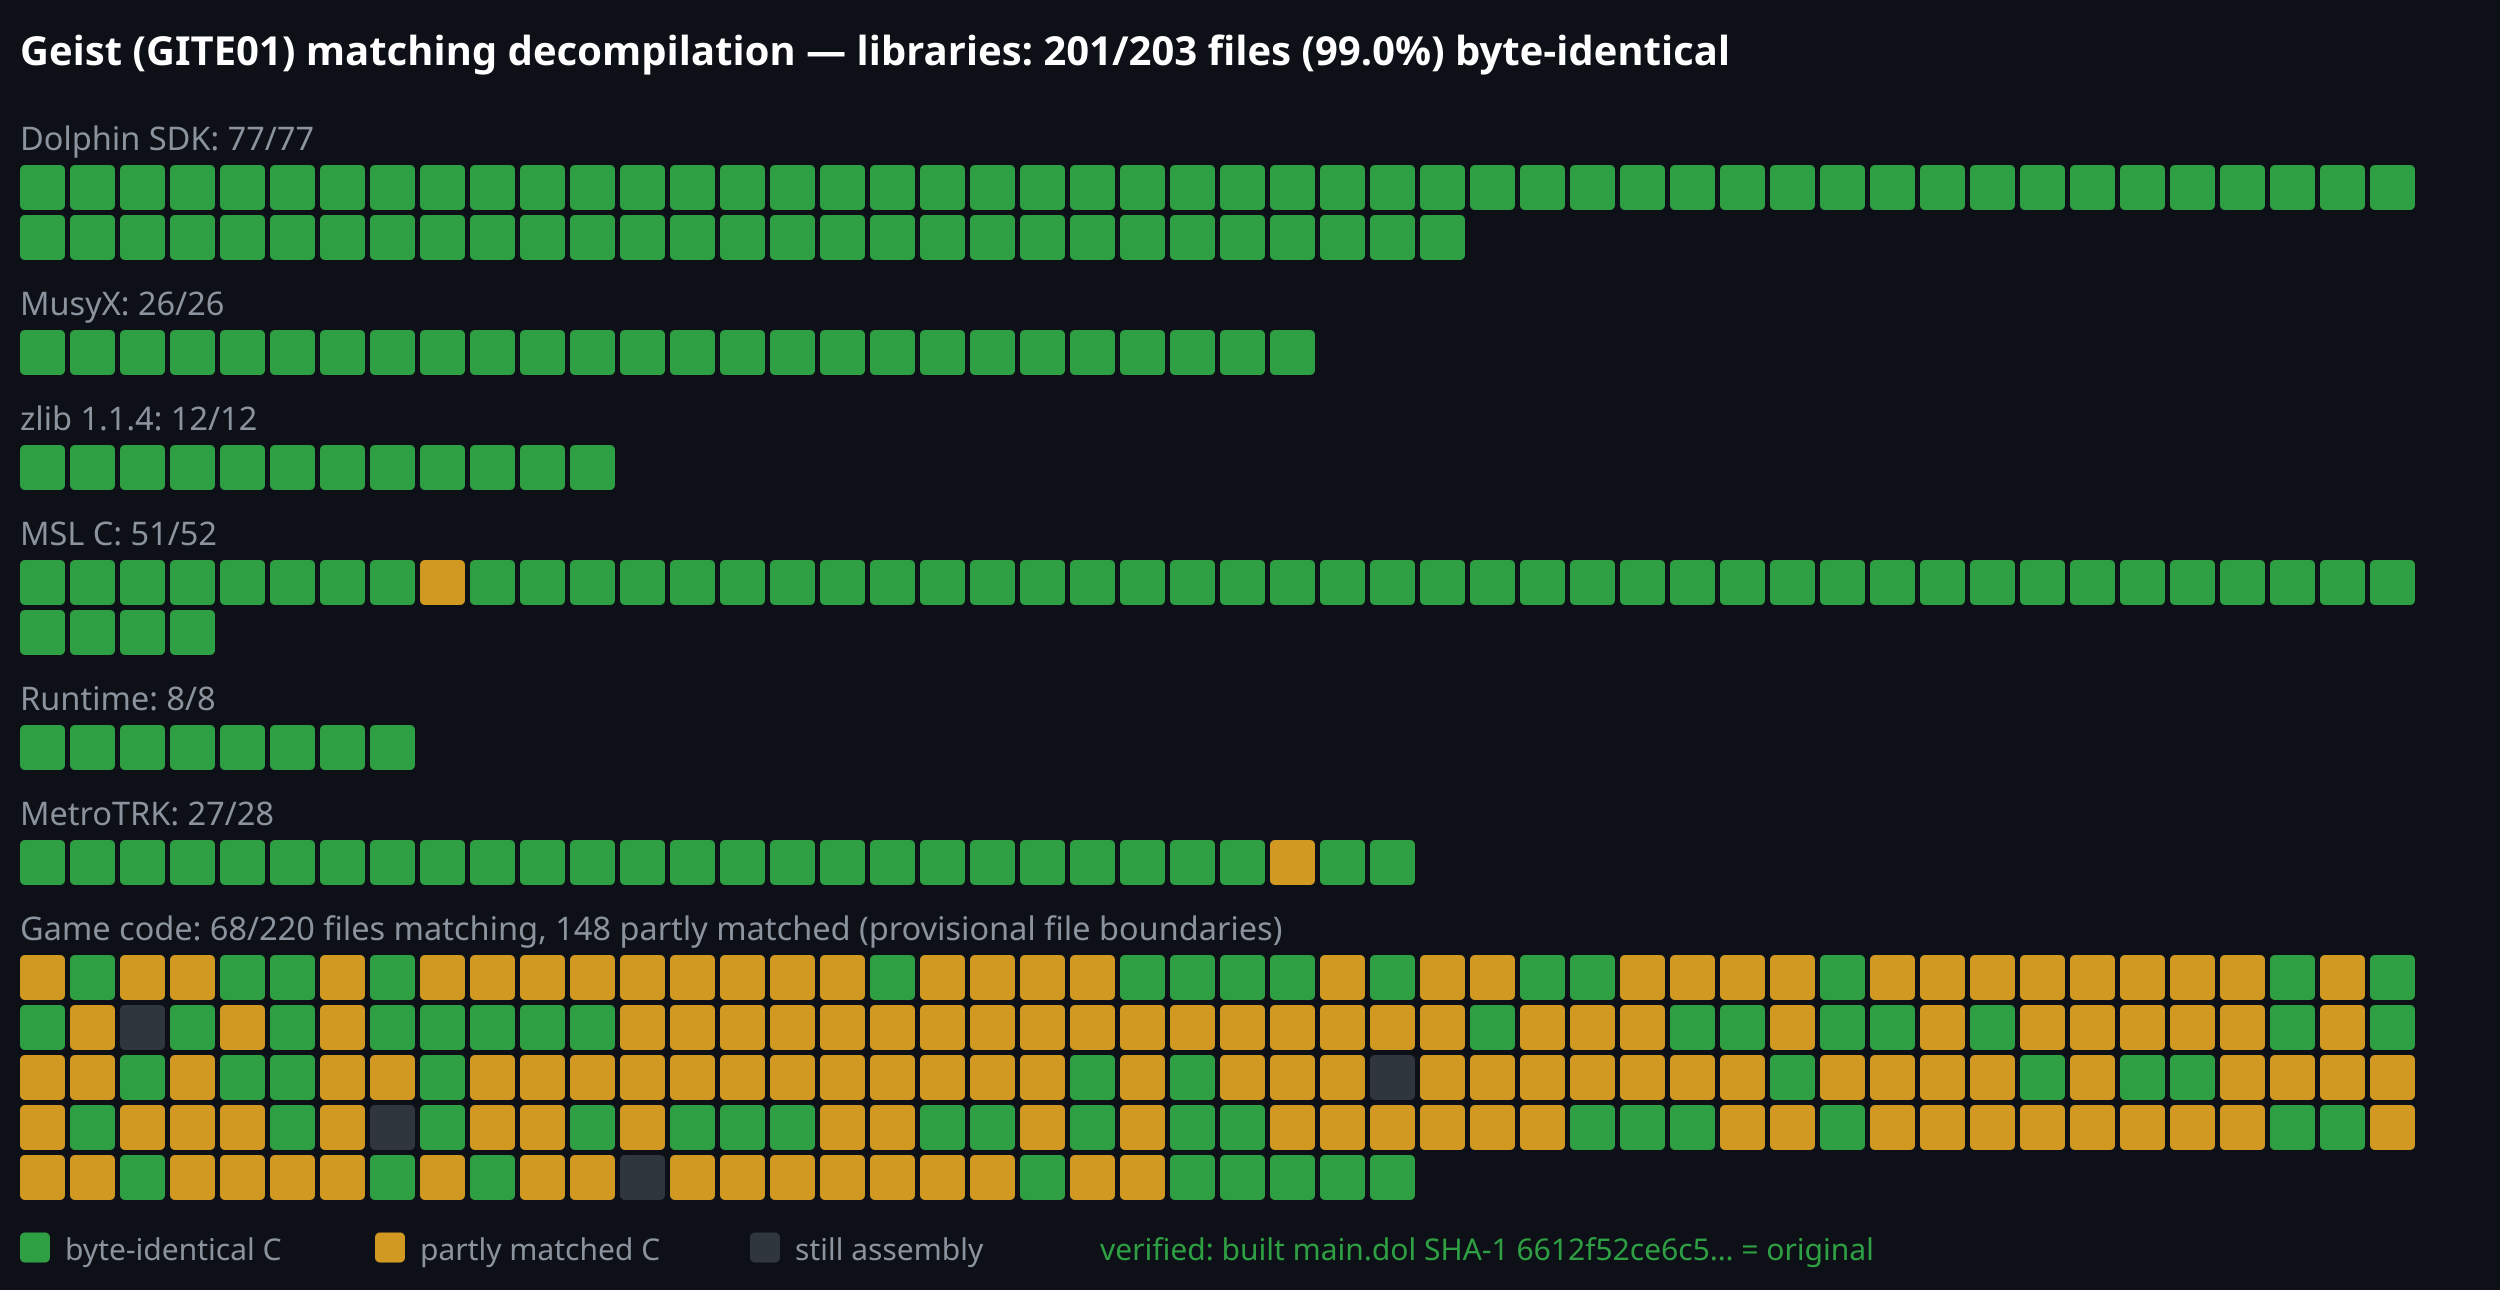
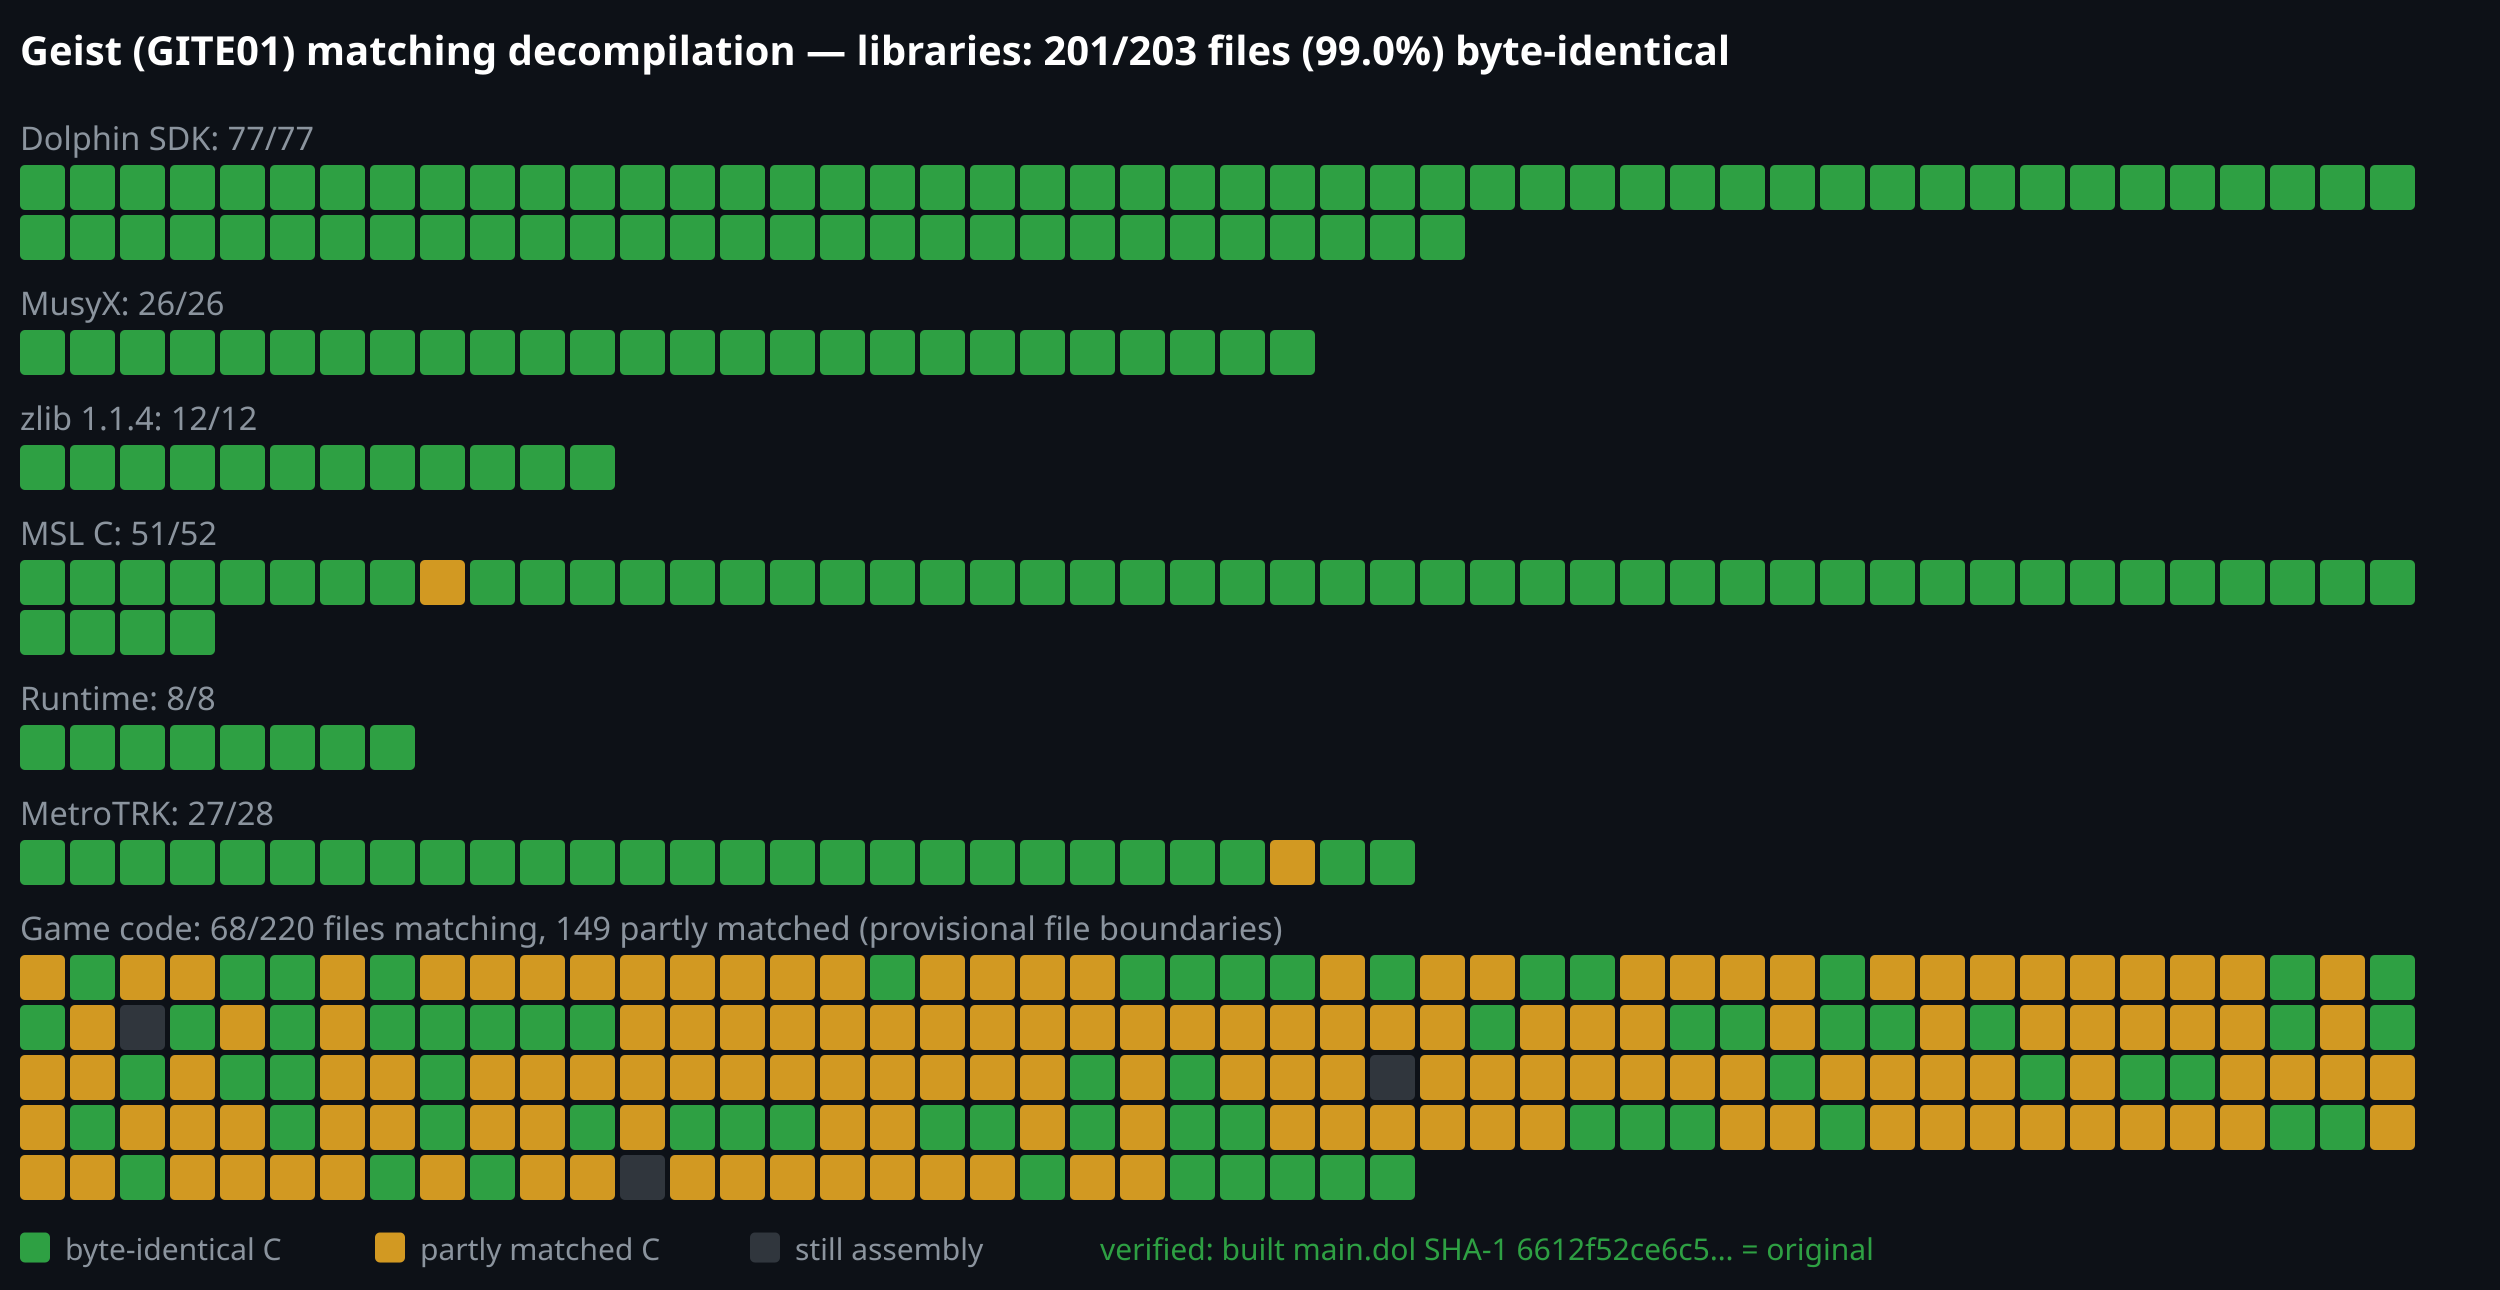
<svg xmlns="http://www.w3.org/2000/svg" viewBox="0 0 1000 516" width="1000" height="516">
  <rect width="1000" height="516" fill="#0d1117" />
  <text x="8" y="26" font-family="sans-serif" font-size="16" font-weight="bold" fill="#ffffff">Geist (GITE01) matching decompilation — libraries: 201/203 files (99.0%) byte-identical</text>
  <text x="8" y="60" font-family="sans-serif" font-size="13" font-weight="normal" fill="#8b949e">Dolphin SDK: 77/77</text>
  <rect x="8" y="66" width="18" height="18" rx="2" fill="#2ea043" />
  <rect x="28" y="66" width="18" height="18" rx="2" fill="#2ea043" />
  <rect x="48" y="66" width="18" height="18" rx="2" fill="#2ea043" />
  <rect x="68" y="66" width="18" height="18" rx="2" fill="#2ea043" />
  <rect x="88" y="66" width="18" height="18" rx="2" fill="#2ea043" />
  <rect x="108" y="66" width="18" height="18" rx="2" fill="#2ea043" />
  <rect x="128" y="66" width="18" height="18" rx="2" fill="#2ea043" />
  <rect x="148" y="66" width="18" height="18" rx="2" fill="#2ea043" />
  <rect x="168" y="66" width="18" height="18" rx="2" fill="#2ea043" />
  <rect x="188" y="66" width="18" height="18" rx="2" fill="#2ea043" />
  <rect x="208" y="66" width="18" height="18" rx="2" fill="#2ea043" />
  <rect x="228" y="66" width="18" height="18" rx="2" fill="#2ea043" />
  <rect x="248" y="66" width="18" height="18" rx="2" fill="#2ea043" />
  <rect x="268" y="66" width="18" height="18" rx="2" fill="#2ea043" />
  <rect x="288" y="66" width="18" height="18" rx="2" fill="#2ea043" />
  <rect x="308" y="66" width="18" height="18" rx="2" fill="#2ea043" />
  <rect x="328" y="66" width="18" height="18" rx="2" fill="#2ea043" />
  <rect x="348" y="66" width="18" height="18" rx="2" fill="#2ea043" />
  <rect x="368" y="66" width="18" height="18" rx="2" fill="#2ea043" />
  <rect x="388" y="66" width="18" height="18" rx="2" fill="#2ea043" />
  <rect x="408" y="66" width="18" height="18" rx="2" fill="#2ea043" />
  <rect x="428" y="66" width="18" height="18" rx="2" fill="#2ea043" />
  <rect x="448" y="66" width="18" height="18" rx="2" fill="#2ea043" />
  <rect x="468" y="66" width="18" height="18" rx="2" fill="#2ea043" />
  <rect x="488" y="66" width="18" height="18" rx="2" fill="#2ea043" />
  <rect x="508" y="66" width="18" height="18" rx="2" fill="#2ea043" />
  <rect x="528" y="66" width="18" height="18" rx="2" fill="#2ea043" />
  <rect x="548" y="66" width="18" height="18" rx="2" fill="#2ea043" />
  <rect x="568" y="66" width="18" height="18" rx="2" fill="#2ea043" />
  <rect x="588" y="66" width="18" height="18" rx="2" fill="#2ea043" />
  <rect x="608" y="66" width="18" height="18" rx="2" fill="#2ea043" />
  <rect x="628" y="66" width="18" height="18" rx="2" fill="#2ea043" />
  <rect x="648" y="66" width="18" height="18" rx="2" fill="#2ea043" />
  <rect x="668" y="66" width="18" height="18" rx="2" fill="#2ea043" />
  <rect x="688" y="66" width="18" height="18" rx="2" fill="#2ea043" />
  <rect x="708" y="66" width="18" height="18" rx="2" fill="#2ea043" />
  <rect x="728" y="66" width="18" height="18" rx="2" fill="#2ea043" />
  <rect x="748" y="66" width="18" height="18" rx="2" fill="#2ea043" />
  <rect x="768" y="66" width="18" height="18" rx="2" fill="#2ea043" />
  <rect x="788" y="66" width="18" height="18" rx="2" fill="#2ea043" />
  <rect x="808" y="66" width="18" height="18" rx="2" fill="#2ea043" />
  <rect x="828" y="66" width="18" height="18" rx="2" fill="#2ea043" />
  <rect x="848" y="66" width="18" height="18" rx="2" fill="#2ea043" />
  <rect x="868" y="66" width="18" height="18" rx="2" fill="#2ea043" />
  <rect x="888" y="66" width="18" height="18" rx="2" fill="#2ea043" />
  <rect x="908" y="66" width="18" height="18" rx="2" fill="#2ea043" />
  <rect x="928" y="66" width="18" height="18" rx="2" fill="#2ea043" />
  <rect x="948" y="66" width="18" height="18" rx="2" fill="#2ea043" />
  <rect x="8" y="86" width="18" height="18" rx="2" fill="#2ea043" />
  <rect x="28" y="86" width="18" height="18" rx="2" fill="#2ea043" />
  <rect x="48" y="86" width="18" height="18" rx="2" fill="#2ea043" />
  <rect x="68" y="86" width="18" height="18" rx="2" fill="#2ea043" />
  <rect x="88" y="86" width="18" height="18" rx="2" fill="#2ea043" />
  <rect x="108" y="86" width="18" height="18" rx="2" fill="#2ea043" />
  <rect x="128" y="86" width="18" height="18" rx="2" fill="#2ea043" />
  <rect x="148" y="86" width="18" height="18" rx="2" fill="#2ea043" />
  <rect x="168" y="86" width="18" height="18" rx="2" fill="#2ea043" />
  <rect x="188" y="86" width="18" height="18" rx="2" fill="#2ea043" />
  <rect x="208" y="86" width="18" height="18" rx="2" fill="#2ea043" />
  <rect x="228" y="86" width="18" height="18" rx="2" fill="#2ea043" />
  <rect x="248" y="86" width="18" height="18" rx="2" fill="#2ea043" />
  <rect x="268" y="86" width="18" height="18" rx="2" fill="#2ea043" />
  <rect x="288" y="86" width="18" height="18" rx="2" fill="#2ea043" />
  <rect x="308" y="86" width="18" height="18" rx="2" fill="#2ea043" />
  <rect x="328" y="86" width="18" height="18" rx="2" fill="#2ea043" />
  <rect x="348" y="86" width="18" height="18" rx="2" fill="#2ea043" />
  <rect x="368" y="86" width="18" height="18" rx="2" fill="#2ea043" />
  <rect x="388" y="86" width="18" height="18" rx="2" fill="#2ea043" />
  <rect x="408" y="86" width="18" height="18" rx="2" fill="#2ea043" />
  <rect x="428" y="86" width="18" height="18" rx="2" fill="#2ea043" />
  <rect x="448" y="86" width="18" height="18" rx="2" fill="#2ea043" />
  <rect x="468" y="86" width="18" height="18" rx="2" fill="#2ea043" />
  <rect x="488" y="86" width="18" height="18" rx="2" fill="#2ea043" />
  <rect x="508" y="86" width="18" height="18" rx="2" fill="#2ea043" />
  <rect x="528" y="86" width="18" height="18" rx="2" fill="#2ea043" />
  <rect x="548" y="86" width="18" height="18" rx="2" fill="#2ea043" />
  <rect x="568" y="86" width="18" height="18" rx="2" fill="#2ea043" />
  <text x="8" y="126" font-family="sans-serif" font-size="13" font-weight="normal" fill="#8b949e">MusyX: 26/26</text>
  <rect x="8" y="132" width="18" height="18" rx="2" fill="#2ea043" />
  <rect x="28" y="132" width="18" height="18" rx="2" fill="#2ea043" />
  <rect x="48" y="132" width="18" height="18" rx="2" fill="#2ea043" />
  <rect x="68" y="132" width="18" height="18" rx="2" fill="#2ea043" />
  <rect x="88" y="132" width="18" height="18" rx="2" fill="#2ea043" />
  <rect x="108" y="132" width="18" height="18" rx="2" fill="#2ea043" />
  <rect x="128" y="132" width="18" height="18" rx="2" fill="#2ea043" />
  <rect x="148" y="132" width="18" height="18" rx="2" fill="#2ea043" />
  <rect x="168" y="132" width="18" height="18" rx="2" fill="#2ea043" />
  <rect x="188" y="132" width="18" height="18" rx="2" fill="#2ea043" />
  <rect x="208" y="132" width="18" height="18" rx="2" fill="#2ea043" />
  <rect x="228" y="132" width="18" height="18" rx="2" fill="#2ea043" />
  <rect x="248" y="132" width="18" height="18" rx="2" fill="#2ea043" />
  <rect x="268" y="132" width="18" height="18" rx="2" fill="#2ea043" />
  <rect x="288" y="132" width="18" height="18" rx="2" fill="#2ea043" />
  <rect x="308" y="132" width="18" height="18" rx="2" fill="#2ea043" />
  <rect x="328" y="132" width="18" height="18" rx="2" fill="#2ea043" />
  <rect x="348" y="132" width="18" height="18" rx="2" fill="#2ea043" />
  <rect x="368" y="132" width="18" height="18" rx="2" fill="#2ea043" />
  <rect x="388" y="132" width="18" height="18" rx="2" fill="#2ea043" />
  <rect x="408" y="132" width="18" height="18" rx="2" fill="#2ea043" />
  <rect x="428" y="132" width="18" height="18" rx="2" fill="#2ea043" />
  <rect x="448" y="132" width="18" height="18" rx="2" fill="#2ea043" />
  <rect x="468" y="132" width="18" height="18" rx="2" fill="#2ea043" />
  <rect x="488" y="132" width="18" height="18" rx="2" fill="#2ea043" />
  <rect x="508" y="132" width="18" height="18" rx="2" fill="#2ea043" />
  <text x="8" y="172" font-family="sans-serif" font-size="13" font-weight="normal" fill="#8b949e">zlib 1.1.4: 12/12</text>
  <rect x="8" y="178" width="18" height="18" rx="2" fill="#2ea043" />
  <rect x="28" y="178" width="18" height="18" rx="2" fill="#2ea043" />
  <rect x="48" y="178" width="18" height="18" rx="2" fill="#2ea043" />
  <rect x="68" y="178" width="18" height="18" rx="2" fill="#2ea043" />
  <rect x="88" y="178" width="18" height="18" rx="2" fill="#2ea043" />
  <rect x="108" y="178" width="18" height="18" rx="2" fill="#2ea043" />
  <rect x="128" y="178" width="18" height="18" rx="2" fill="#2ea043" />
  <rect x="148" y="178" width="18" height="18" rx="2" fill="#2ea043" />
  <rect x="168" y="178" width="18" height="18" rx="2" fill="#2ea043" />
  <rect x="188" y="178" width="18" height="18" rx="2" fill="#2ea043" />
  <rect x="208" y="178" width="18" height="18" rx="2" fill="#2ea043" />
  <rect x="228" y="178" width="18" height="18" rx="2" fill="#2ea043" />
  <text x="8" y="218" font-family="sans-serif" font-size="13" font-weight="normal" fill="#8b949e">MSL C: 51/52</text>
  <rect x="8" y="224" width="18" height="18" rx="2" fill="#2ea043" />
  <rect x="28" y="224" width="18" height="18" rx="2" fill="#2ea043" />
  <rect x="48" y="224" width="18" height="18" rx="2" fill="#2ea043" />
  <rect x="68" y="224" width="18" height="18" rx="2" fill="#2ea043" />
  <rect x="88" y="224" width="18" height="18" rx="2" fill="#2ea043" />
  <rect x="108" y="224" width="18" height="18" rx="2" fill="#2ea043" />
  <rect x="128" y="224" width="18" height="18" rx="2" fill="#2ea043" />
  <rect x="148" y="224" width="18" height="18" rx="2" fill="#2ea043" />
  <rect x="168" y="224" width="18" height="18" rx="2" fill="#d29922" />
  <rect x="188" y="224" width="18" height="18" rx="2" fill="#2ea043" />
  <rect x="208" y="224" width="18" height="18" rx="2" fill="#2ea043" />
  <rect x="228" y="224" width="18" height="18" rx="2" fill="#2ea043" />
  <rect x="248" y="224" width="18" height="18" rx="2" fill="#2ea043" />
  <rect x="268" y="224" width="18" height="18" rx="2" fill="#2ea043" />
  <rect x="288" y="224" width="18" height="18" rx="2" fill="#2ea043" />
  <rect x="308" y="224" width="18" height="18" rx="2" fill="#2ea043" />
  <rect x="328" y="224" width="18" height="18" rx="2" fill="#2ea043" />
  <rect x="348" y="224" width="18" height="18" rx="2" fill="#2ea043" />
  <rect x="368" y="224" width="18" height="18" rx="2" fill="#2ea043" />
  <rect x="388" y="224" width="18" height="18" rx="2" fill="#2ea043" />
  <rect x="408" y="224" width="18" height="18" rx="2" fill="#2ea043" />
  <rect x="428" y="224" width="18" height="18" rx="2" fill="#2ea043" />
  <rect x="448" y="224" width="18" height="18" rx="2" fill="#2ea043" />
  <rect x="468" y="224" width="18" height="18" rx="2" fill="#2ea043" />
  <rect x="488" y="224" width="18" height="18" rx="2" fill="#2ea043" />
  <rect x="508" y="224" width="18" height="18" rx="2" fill="#2ea043" />
  <rect x="528" y="224" width="18" height="18" rx="2" fill="#2ea043" />
  <rect x="548" y="224" width="18" height="18" rx="2" fill="#2ea043" />
  <rect x="568" y="224" width="18" height="18" rx="2" fill="#2ea043" />
  <rect x="588" y="224" width="18" height="18" rx="2" fill="#2ea043" />
  <rect x="608" y="224" width="18" height="18" rx="2" fill="#2ea043" />
  <rect x="628" y="224" width="18" height="18" rx="2" fill="#2ea043" />
  <rect x="648" y="224" width="18" height="18" rx="2" fill="#2ea043" />
  <rect x="668" y="224" width="18" height="18" rx="2" fill="#2ea043" />
  <rect x="688" y="224" width="18" height="18" rx="2" fill="#2ea043" />
  <rect x="708" y="224" width="18" height="18" rx="2" fill="#2ea043" />
  <rect x="728" y="224" width="18" height="18" rx="2" fill="#2ea043" />
  <rect x="748" y="224" width="18" height="18" rx="2" fill="#2ea043" />
  <rect x="768" y="224" width="18" height="18" rx="2" fill="#2ea043" />
  <rect x="788" y="224" width="18" height="18" rx="2" fill="#2ea043" />
  <rect x="808" y="224" width="18" height="18" rx="2" fill="#2ea043" />
  <rect x="828" y="224" width="18" height="18" rx="2" fill="#2ea043" />
  <rect x="848" y="224" width="18" height="18" rx="2" fill="#2ea043" />
  <rect x="868" y="224" width="18" height="18" rx="2" fill="#2ea043" />
  <rect x="888" y="224" width="18" height="18" rx="2" fill="#2ea043" />
  <rect x="908" y="224" width="18" height="18" rx="2" fill="#2ea043" />
  <rect x="928" y="224" width="18" height="18" rx="2" fill="#2ea043" />
  <rect x="948" y="224" width="18" height="18" rx="2" fill="#2ea043" />
  <rect x="8" y="244" width="18" height="18" rx="2" fill="#2ea043" />
  <rect x="28" y="244" width="18" height="18" rx="2" fill="#2ea043" />
  <rect x="48" y="244" width="18" height="18" rx="2" fill="#2ea043" />
  <rect x="68" y="244" width="18" height="18" rx="2" fill="#2ea043" />
  <text x="8" y="284" font-family="sans-serif" font-size="13" font-weight="normal" fill="#8b949e">Runtime: 8/8</text>
  <rect x="8" y="290" width="18" height="18" rx="2" fill="#2ea043" />
  <rect x="28" y="290" width="18" height="18" rx="2" fill="#2ea043" />
  <rect x="48" y="290" width="18" height="18" rx="2" fill="#2ea043" />
  <rect x="68" y="290" width="18" height="18" rx="2" fill="#2ea043" />
  <rect x="88" y="290" width="18" height="18" rx="2" fill="#2ea043" />
  <rect x="108" y="290" width="18" height="18" rx="2" fill="#2ea043" />
  <rect x="128" y="290" width="18" height="18" rx="2" fill="#2ea043" />
  <rect x="148" y="290" width="18" height="18" rx="2" fill="#2ea043" />
  <text x="8" y="330" font-family="sans-serif" font-size="13" font-weight="normal" fill="#8b949e">MetroTRK: 27/28</text>
  <rect x="8" y="336" width="18" height="18" rx="2" fill="#2ea043" />
  <rect x="28" y="336" width="18" height="18" rx="2" fill="#2ea043" />
  <rect x="48" y="336" width="18" height="18" rx="2" fill="#2ea043" />
  <rect x="68" y="336" width="18" height="18" rx="2" fill="#2ea043" />
  <rect x="88" y="336" width="18" height="18" rx="2" fill="#2ea043" />
  <rect x="108" y="336" width="18" height="18" rx="2" fill="#2ea043" />
  <rect x="128" y="336" width="18" height="18" rx="2" fill="#2ea043" />
  <rect x="148" y="336" width="18" height="18" rx="2" fill="#2ea043" />
  <rect x="168" y="336" width="18" height="18" rx="2" fill="#2ea043" />
  <rect x="188" y="336" width="18" height="18" rx="2" fill="#2ea043" />
  <rect x="208" y="336" width="18" height="18" rx="2" fill="#2ea043" />
  <rect x="228" y="336" width="18" height="18" rx="2" fill="#2ea043" />
  <rect x="248" y="336" width="18" height="18" rx="2" fill="#2ea043" />
  <rect x="268" y="336" width="18" height="18" rx="2" fill="#2ea043" />
  <rect x="288" y="336" width="18" height="18" rx="2" fill="#2ea043" />
  <rect x="308" y="336" width="18" height="18" rx="2" fill="#2ea043" />
  <rect x="328" y="336" width="18" height="18" rx="2" fill="#2ea043" />
  <rect x="348" y="336" width="18" height="18" rx="2" fill="#2ea043" />
  <rect x="368" y="336" width="18" height="18" rx="2" fill="#2ea043" />
  <rect x="388" y="336" width="18" height="18" rx="2" fill="#2ea043" />
  <rect x="408" y="336" width="18" height="18" rx="2" fill="#2ea043" />
  <rect x="428" y="336" width="18" height="18" rx="2" fill="#2ea043" />
  <rect x="448" y="336" width="18" height="18" rx="2" fill="#2ea043" />
  <rect x="468" y="336" width="18" height="18" rx="2" fill="#2ea043" />
  <rect x="488" y="336" width="18" height="18" rx="2" fill="#2ea043" />
  <rect x="508" y="336" width="18" height="18" rx="2" fill="#d29922" />
  <rect x="528" y="336" width="18" height="18" rx="2" fill="#2ea043" />
  <rect x="548" y="336" width="18" height="18" rx="2" fill="#2ea043" />
-   <text x="8" y="376" font-family="sans-serif" font-size="13" font-weight="normal" fill="#8b949e">Game code: 68/220 files matching, 148 partly matched (provisional file boundaries)</text>
+   <text x="8" y="376" font-family="sans-serif" font-size="13" font-weight="normal" fill="#8b949e">Game code: 68/220 files matching, 149 partly matched (provisional file boundaries)</text>
  <rect x="8" y="382" width="18" height="18" rx="2" fill="#d29922" />
  <rect x="28" y="382" width="18" height="18" rx="2" fill="#2ea043" />
  <rect x="48" y="382" width="18" height="18" rx="2" fill="#d29922" />
  <rect x="68" y="382" width="18" height="18" rx="2" fill="#d29922" />
  <rect x="88" y="382" width="18" height="18" rx="2" fill="#2ea043" />
  <rect x="108" y="382" width="18" height="18" rx="2" fill="#2ea043" />
  <rect x="128" y="382" width="18" height="18" rx="2" fill="#d29922" />
  <rect x="148" y="382" width="18" height="18" rx="2" fill="#2ea043" />
  <rect x="168" y="382" width="18" height="18" rx="2" fill="#d29922" />
  <rect x="188" y="382" width="18" height="18" rx="2" fill="#d29922" />
  <rect x="208" y="382" width="18" height="18" rx="2" fill="#d29922" />
  <rect x="228" y="382" width="18" height="18" rx="2" fill="#d29922" />
  <rect x="248" y="382" width="18" height="18" rx="2" fill="#d29922" />
  <rect x="268" y="382" width="18" height="18" rx="2" fill="#d29922" />
  <rect x="288" y="382" width="18" height="18" rx="2" fill="#d29922" />
  <rect x="308" y="382" width="18" height="18" rx="2" fill="#d29922" />
  <rect x="328" y="382" width="18" height="18" rx="2" fill="#d29922" />
  <rect x="348" y="382" width="18" height="18" rx="2" fill="#2ea043" />
  <rect x="368" y="382" width="18" height="18" rx="2" fill="#d29922" />
  <rect x="388" y="382" width="18" height="18" rx="2" fill="#d29922" />
  <rect x="408" y="382" width="18" height="18" rx="2" fill="#d29922" />
  <rect x="428" y="382" width="18" height="18" rx="2" fill="#d29922" />
  <rect x="448" y="382" width="18" height="18" rx="2" fill="#2ea043" />
  <rect x="468" y="382" width="18" height="18" rx="2" fill="#2ea043" />
  <rect x="488" y="382" width="18" height="18" rx="2" fill="#2ea043" />
  <rect x="508" y="382" width="18" height="18" rx="2" fill="#2ea043" />
  <rect x="528" y="382" width="18" height="18" rx="2" fill="#d29922" />
  <rect x="548" y="382" width="18" height="18" rx="2" fill="#2ea043" />
  <rect x="568" y="382" width="18" height="18" rx="2" fill="#d29922" />
  <rect x="588" y="382" width="18" height="18" rx="2" fill="#d29922" />
  <rect x="608" y="382" width="18" height="18" rx="2" fill="#2ea043" />
  <rect x="628" y="382" width="18" height="18" rx="2" fill="#2ea043" />
  <rect x="648" y="382" width="18" height="18" rx="2" fill="#d29922" />
  <rect x="668" y="382" width="18" height="18" rx="2" fill="#d29922" />
  <rect x="688" y="382" width="18" height="18" rx="2" fill="#d29922" />
  <rect x="708" y="382" width="18" height="18" rx="2" fill="#d29922" />
  <rect x="728" y="382" width="18" height="18" rx="2" fill="#2ea043" />
  <rect x="748" y="382" width="18" height="18" rx="2" fill="#d29922" />
  <rect x="768" y="382" width="18" height="18" rx="2" fill="#d29922" />
  <rect x="788" y="382" width="18" height="18" rx="2" fill="#d29922" />
  <rect x="808" y="382" width="18" height="18" rx="2" fill="#d29922" />
  <rect x="828" y="382" width="18" height="18" rx="2" fill="#d29922" />
  <rect x="848" y="382" width="18" height="18" rx="2" fill="#d29922" />
  <rect x="868" y="382" width="18" height="18" rx="2" fill="#d29922" />
  <rect x="888" y="382" width="18" height="18" rx="2" fill="#d29922" />
  <rect x="908" y="382" width="18" height="18" rx="2" fill="#2ea043" />
  <rect x="928" y="382" width="18" height="18" rx="2" fill="#d29922" />
  <rect x="948" y="382" width="18" height="18" rx="2" fill="#2ea043" />
  <rect x="8" y="402" width="18" height="18" rx="2" fill="#2ea043" />
  <rect x="28" y="402" width="18" height="18" rx="2" fill="#d29922" />
  <rect x="48" y="402" width="18" height="18" rx="2" fill="#30363d" />
  <rect x="68" y="402" width="18" height="18" rx="2" fill="#2ea043" />
  <rect x="88" y="402" width="18" height="18" rx="2" fill="#d29922" />
  <rect x="108" y="402" width="18" height="18" rx="2" fill="#2ea043" />
  <rect x="128" y="402" width="18" height="18" rx="2" fill="#d29922" />
  <rect x="148" y="402" width="18" height="18" rx="2" fill="#2ea043" />
  <rect x="168" y="402" width="18" height="18" rx="2" fill="#2ea043" />
  <rect x="188" y="402" width="18" height="18" rx="2" fill="#2ea043" />
  <rect x="208" y="402" width="18" height="18" rx="2" fill="#2ea043" />
  <rect x="228" y="402" width="18" height="18" rx="2" fill="#2ea043" />
  <rect x="248" y="402" width="18" height="18" rx="2" fill="#d29922" />
  <rect x="268" y="402" width="18" height="18" rx="2" fill="#d29922" />
  <rect x="288" y="402" width="18" height="18" rx="2" fill="#d29922" />
  <rect x="308" y="402" width="18" height="18" rx="2" fill="#d29922" />
  <rect x="328" y="402" width="18" height="18" rx="2" fill="#d29922" />
  <rect x="348" y="402" width="18" height="18" rx="2" fill="#d29922" />
  <rect x="368" y="402" width="18" height="18" rx="2" fill="#d29922" />
  <rect x="388" y="402" width="18" height="18" rx="2" fill="#d29922" />
  <rect x="408" y="402" width="18" height="18" rx="2" fill="#d29922" />
  <rect x="428" y="402" width="18" height="18" rx="2" fill="#d29922" />
  <rect x="448" y="402" width="18" height="18" rx="2" fill="#d29922" />
  <rect x="468" y="402" width="18" height="18" rx="2" fill="#d29922" />
  <rect x="488" y="402" width="18" height="18" rx="2" fill="#d29922" />
  <rect x="508" y="402" width="18" height="18" rx="2" fill="#d29922" />
  <rect x="528" y="402" width="18" height="18" rx="2" fill="#d29922" />
  <rect x="548" y="402" width="18" height="18" rx="2" fill="#d29922" />
  <rect x="568" y="402" width="18" height="18" rx="2" fill="#d29922" />
  <rect x="588" y="402" width="18" height="18" rx="2" fill="#2ea043" />
  <rect x="608" y="402" width="18" height="18" rx="2" fill="#d29922" />
  <rect x="628" y="402" width="18" height="18" rx="2" fill="#d29922" />
  <rect x="648" y="402" width="18" height="18" rx="2" fill="#d29922" />
  <rect x="668" y="402" width="18" height="18" rx="2" fill="#2ea043" />
  <rect x="688" y="402" width="18" height="18" rx="2" fill="#2ea043" />
  <rect x="708" y="402" width="18" height="18" rx="2" fill="#d29922" />
  <rect x="728" y="402" width="18" height="18" rx="2" fill="#2ea043" />
  <rect x="748" y="402" width="18" height="18" rx="2" fill="#2ea043" />
  <rect x="768" y="402" width="18" height="18" rx="2" fill="#d29922" />
  <rect x="788" y="402" width="18" height="18" rx="2" fill="#2ea043" />
  <rect x="808" y="402" width="18" height="18" rx="2" fill="#d29922" />
  <rect x="828" y="402" width="18" height="18" rx="2" fill="#d29922" />
  <rect x="848" y="402" width="18" height="18" rx="2" fill="#d29922" />
  <rect x="868" y="402" width="18" height="18" rx="2" fill="#d29922" />
  <rect x="888" y="402" width="18" height="18" rx="2" fill="#d29922" />
  <rect x="908" y="402" width="18" height="18" rx="2" fill="#2ea043" />
  <rect x="928" y="402" width="18" height="18" rx="2" fill="#d29922" />
  <rect x="948" y="402" width="18" height="18" rx="2" fill="#2ea043" />
  <rect x="8" y="422" width="18" height="18" rx="2" fill="#d29922" />
  <rect x="28" y="422" width="18" height="18" rx="2" fill="#d29922" />
  <rect x="48" y="422" width="18" height="18" rx="2" fill="#2ea043" />
  <rect x="68" y="422" width="18" height="18" rx="2" fill="#d29922" />
  <rect x="88" y="422" width="18" height="18" rx="2" fill="#2ea043" />
  <rect x="108" y="422" width="18" height="18" rx="2" fill="#2ea043" />
  <rect x="128" y="422" width="18" height="18" rx="2" fill="#d29922" />
  <rect x="148" y="422" width="18" height="18" rx="2" fill="#d29922" />
  <rect x="168" y="422" width="18" height="18" rx="2" fill="#2ea043" />
  <rect x="188" y="422" width="18" height="18" rx="2" fill="#d29922" />
  <rect x="208" y="422" width="18" height="18" rx="2" fill="#d29922" />
  <rect x="228" y="422" width="18" height="18" rx="2" fill="#d29922" />
  <rect x="248" y="422" width="18" height="18" rx="2" fill="#d29922" />
  <rect x="268" y="422" width="18" height="18" rx="2" fill="#d29922" />
  <rect x="288" y="422" width="18" height="18" rx="2" fill="#d29922" />
  <rect x="308" y="422" width="18" height="18" rx="2" fill="#d29922" />
  <rect x="328" y="422" width="18" height="18" rx="2" fill="#d29922" />
  <rect x="348" y="422" width="18" height="18" rx="2" fill="#d29922" />
  <rect x="368" y="422" width="18" height="18" rx="2" fill="#d29922" />
  <rect x="388" y="422" width="18" height="18" rx="2" fill="#d29922" />
  <rect x="408" y="422" width="18" height="18" rx="2" fill="#d29922" />
  <rect x="428" y="422" width="18" height="18" rx="2" fill="#2ea043" />
  <rect x="448" y="422" width="18" height="18" rx="2" fill="#d29922" />
  <rect x="468" y="422" width="18" height="18" rx="2" fill="#2ea043" />
  <rect x="488" y="422" width="18" height="18" rx="2" fill="#d29922" />
  <rect x="508" y="422" width="18" height="18" rx="2" fill="#d29922" />
  <rect x="528" y="422" width="18" height="18" rx="2" fill="#d29922" />
  <rect x="548" y="422" width="18" height="18" rx="2" fill="#30363d" />
  <rect x="568" y="422" width="18" height="18" rx="2" fill="#d29922" />
  <rect x="588" y="422" width="18" height="18" rx="2" fill="#d29922" />
  <rect x="608" y="422" width="18" height="18" rx="2" fill="#d29922" />
  <rect x="628" y="422" width="18" height="18" rx="2" fill="#d29922" />
  <rect x="648" y="422" width="18" height="18" rx="2" fill="#d29922" />
  <rect x="668" y="422" width="18" height="18" rx="2" fill="#d29922" />
  <rect x="688" y="422" width="18" height="18" rx="2" fill="#d29922" />
  <rect x="708" y="422" width="18" height="18" rx="2" fill="#2ea043" />
  <rect x="728" y="422" width="18" height="18" rx="2" fill="#d29922" />
  <rect x="748" y="422" width="18" height="18" rx="2" fill="#d29922" />
  <rect x="768" y="422" width="18" height="18" rx="2" fill="#d29922" />
  <rect x="788" y="422" width="18" height="18" rx="2" fill="#d29922" />
  <rect x="808" y="422" width="18" height="18" rx="2" fill="#2ea043" />
  <rect x="828" y="422" width="18" height="18" rx="2" fill="#d29922" />
  <rect x="848" y="422" width="18" height="18" rx="2" fill="#2ea043" />
  <rect x="868" y="422" width="18" height="18" rx="2" fill="#2ea043" />
  <rect x="888" y="422" width="18" height="18" rx="2" fill="#d29922" />
  <rect x="908" y="422" width="18" height="18" rx="2" fill="#d29922" />
  <rect x="928" y="422" width="18" height="18" rx="2" fill="#d29922" />
  <rect x="948" y="422" width="18" height="18" rx="2" fill="#d29922" />
  <rect x="8" y="442" width="18" height="18" rx="2" fill="#d29922" />
  <rect x="28" y="442" width="18" height="18" rx="2" fill="#2ea043" />
  <rect x="48" y="442" width="18" height="18" rx="2" fill="#d29922" />
  <rect x="68" y="442" width="18" height="18" rx="2" fill="#d29922" />
  <rect x="88" y="442" width="18" height="18" rx="2" fill="#d29922" />
  <rect x="108" y="442" width="18" height="18" rx="2" fill="#2ea043" />
  <rect x="128" y="442" width="18" height="18" rx="2" fill="#d29922" />
-   <rect x="148" y="442" width="18" height="18" rx="2" fill="#30363d" />
+   <rect x="148" y="442" width="18" height="18" rx="2" fill="#d29922" />
  <rect x="168" y="442" width="18" height="18" rx="2" fill="#2ea043" />
  <rect x="188" y="442" width="18" height="18" rx="2" fill="#d29922" />
  <rect x="208" y="442" width="18" height="18" rx="2" fill="#d29922" />
  <rect x="228" y="442" width="18" height="18" rx="2" fill="#2ea043" />
  <rect x="248" y="442" width="18" height="18" rx="2" fill="#d29922" />
  <rect x="268" y="442" width="18" height="18" rx="2" fill="#2ea043" />
  <rect x="288" y="442" width="18" height="18" rx="2" fill="#2ea043" />
  <rect x="308" y="442" width="18" height="18" rx="2" fill="#2ea043" />
  <rect x="328" y="442" width="18" height="18" rx="2" fill="#d29922" />
  <rect x="348" y="442" width="18" height="18" rx="2" fill="#d29922" />
  <rect x="368" y="442" width="18" height="18" rx="2" fill="#2ea043" />
  <rect x="388" y="442" width="18" height="18" rx="2" fill="#2ea043" />
  <rect x="408" y="442" width="18" height="18" rx="2" fill="#d29922" />
  <rect x="428" y="442" width="18" height="18" rx="2" fill="#2ea043" />
  <rect x="448" y="442" width="18" height="18" rx="2" fill="#d29922" />
  <rect x="468" y="442" width="18" height="18" rx="2" fill="#2ea043" />
  <rect x="488" y="442" width="18" height="18" rx="2" fill="#2ea043" />
  <rect x="508" y="442" width="18" height="18" rx="2" fill="#d29922" />
  <rect x="528" y="442" width="18" height="18" rx="2" fill="#d29922" />
  <rect x="548" y="442" width="18" height="18" rx="2" fill="#d29922" />
  <rect x="568" y="442" width="18" height="18" rx="2" fill="#d29922" />
  <rect x="588" y="442" width="18" height="18" rx="2" fill="#d29922" />
  <rect x="608" y="442" width="18" height="18" rx="2" fill="#d29922" />
  <rect x="628" y="442" width="18" height="18" rx="2" fill="#2ea043" />
  <rect x="648" y="442" width="18" height="18" rx="2" fill="#2ea043" />
  <rect x="668" y="442" width="18" height="18" rx="2" fill="#2ea043" />
  <rect x="688" y="442" width="18" height="18" rx="2" fill="#d29922" />
  <rect x="708" y="442" width="18" height="18" rx="2" fill="#d29922" />
  <rect x="728" y="442" width="18" height="18" rx="2" fill="#2ea043" />
  <rect x="748" y="442" width="18" height="18" rx="2" fill="#d29922" />
  <rect x="768" y="442" width="18" height="18" rx="2" fill="#d29922" />
  <rect x="788" y="442" width="18" height="18" rx="2" fill="#d29922" />
  <rect x="808" y="442" width="18" height="18" rx="2" fill="#d29922" />
  <rect x="828" y="442" width="18" height="18" rx="2" fill="#d29922" />
  <rect x="848" y="442" width="18" height="18" rx="2" fill="#d29922" />
  <rect x="868" y="442" width="18" height="18" rx="2" fill="#d29922" />
  <rect x="888" y="442" width="18" height="18" rx="2" fill="#d29922" />
  <rect x="908" y="442" width="18" height="18" rx="2" fill="#2ea043" />
  <rect x="928" y="442" width="18" height="18" rx="2" fill="#2ea043" />
  <rect x="948" y="442" width="18" height="18" rx="2" fill="#d29922" />
  <rect x="8" y="462" width="18" height="18" rx="2" fill="#d29922" />
  <rect x="28" y="462" width="18" height="18" rx="2" fill="#d29922" />
  <rect x="48" y="462" width="18" height="18" rx="2" fill="#2ea043" />
  <rect x="68" y="462" width="18" height="18" rx="2" fill="#d29922" />
  <rect x="88" y="462" width="18" height="18" rx="2" fill="#d29922" />
  <rect x="108" y="462" width="18" height="18" rx="2" fill="#d29922" />
  <rect x="128" y="462" width="18" height="18" rx="2" fill="#d29922" />
  <rect x="148" y="462" width="18" height="18" rx="2" fill="#2ea043" />
  <rect x="168" y="462" width="18" height="18" rx="2" fill="#d29922" />
  <rect x="188" y="462" width="18" height="18" rx="2" fill="#2ea043" />
  <rect x="208" y="462" width="18" height="18" rx="2" fill="#d29922" />
  <rect x="228" y="462" width="18" height="18" rx="2" fill="#d29922" />
  <rect x="248" y="462" width="18" height="18" rx="2" fill="#30363d" />
  <rect x="268" y="462" width="18" height="18" rx="2" fill="#d29922" />
  <rect x="288" y="462" width="18" height="18" rx="2" fill="#d29922" />
  <rect x="308" y="462" width="18" height="18" rx="2" fill="#d29922" />
  <rect x="328" y="462" width="18" height="18" rx="2" fill="#d29922" />
  <rect x="348" y="462" width="18" height="18" rx="2" fill="#d29922" />
  <rect x="368" y="462" width="18" height="18" rx="2" fill="#d29922" />
  <rect x="388" y="462" width="18" height="18" rx="2" fill="#d29922" />
  <rect x="408" y="462" width="18" height="18" rx="2" fill="#2ea043" />
  <rect x="428" y="462" width="18" height="18" rx="2" fill="#d29922" />
  <rect x="448" y="462" width="18" height="18" rx="2" fill="#d29922" />
  <rect x="468" y="462" width="18" height="18" rx="2" fill="#2ea043" />
  <rect x="488" y="462" width="18" height="18" rx="2" fill="#2ea043" />
  <rect x="508" y="462" width="18" height="18" rx="2" fill="#2ea043" />
  <rect x="528" y="462" width="18" height="18" rx="2" fill="#2ea043" />
  <rect x="548" y="462" width="18" height="18" rx="2" fill="#2ea043" />
  <rect x="8" y="493" width="12" height="12" rx="2" fill="#2ea043" />
  <text x="26" y="504" font-family="sans-serif" font-size="12" font-weight="normal" fill="#8b949e">byte-identical C</text>
  <rect x="150" y="493" width="12" height="12" rx="2" fill="#d29922" />
  <text x="168" y="504" font-family="sans-serif" font-size="12" font-weight="normal" fill="#8b949e">partly matched C</text>
  <rect x="300" y="493" width="12" height="12" rx="2" fill="#30363d" />
  <text x="318" y="504" font-family="sans-serif" font-size="12" font-weight="normal" fill="#8b949e">still assembly</text>
  <text x="440" y="504" font-family="sans-serif" font-size="12" font-weight="normal" fill="#2ea043">verified: built main.dol SHA-1 6612f52ce6c5… = original</text>
</svg>
